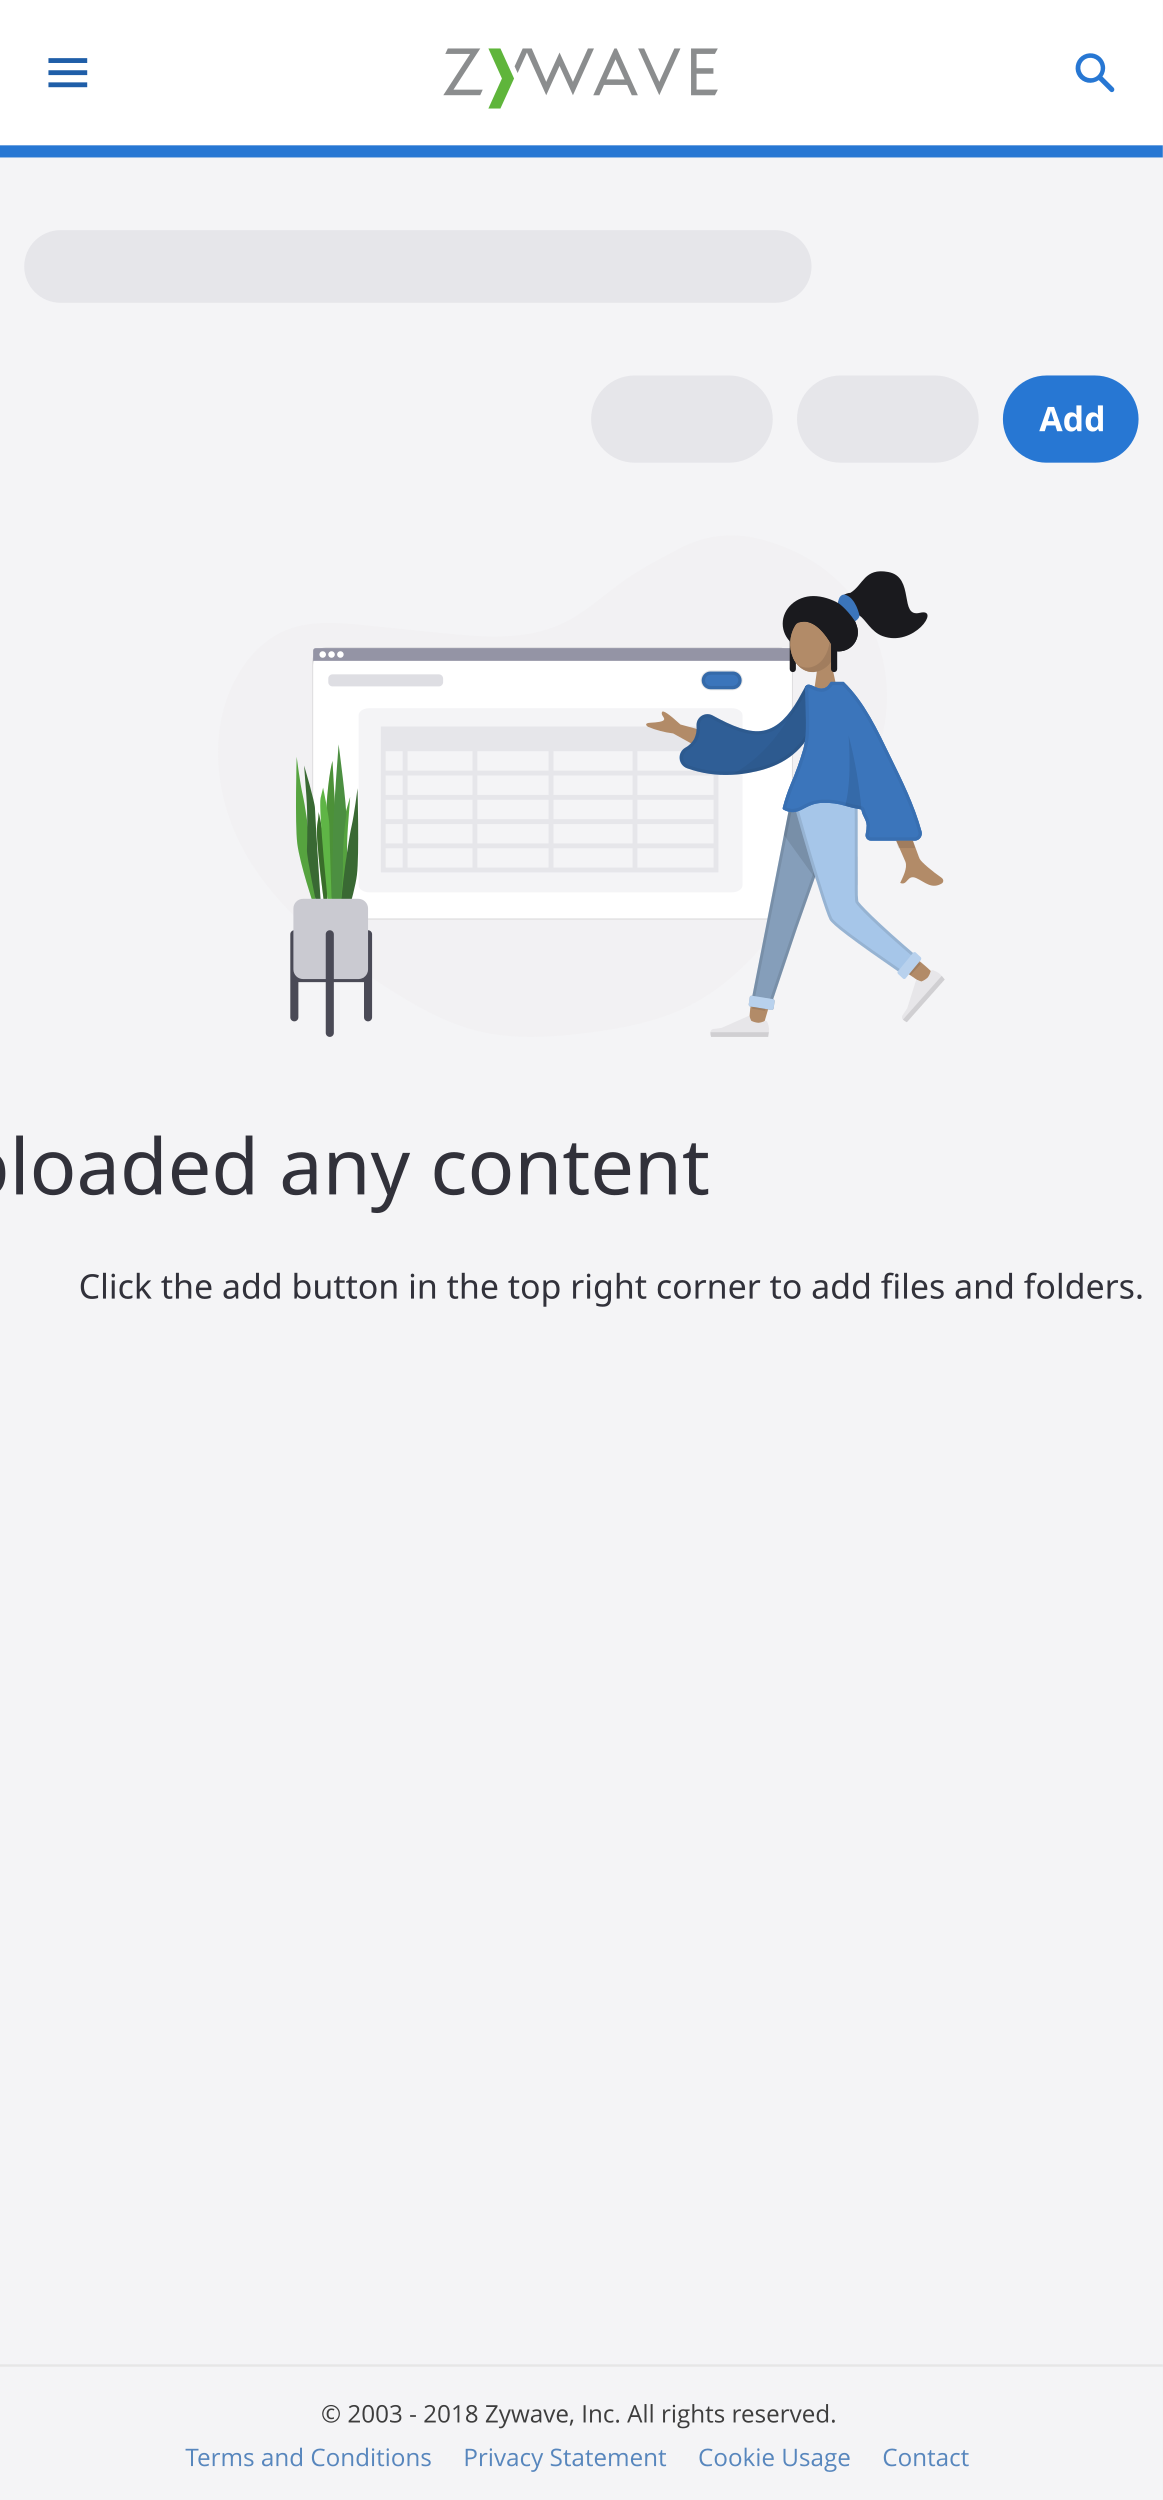
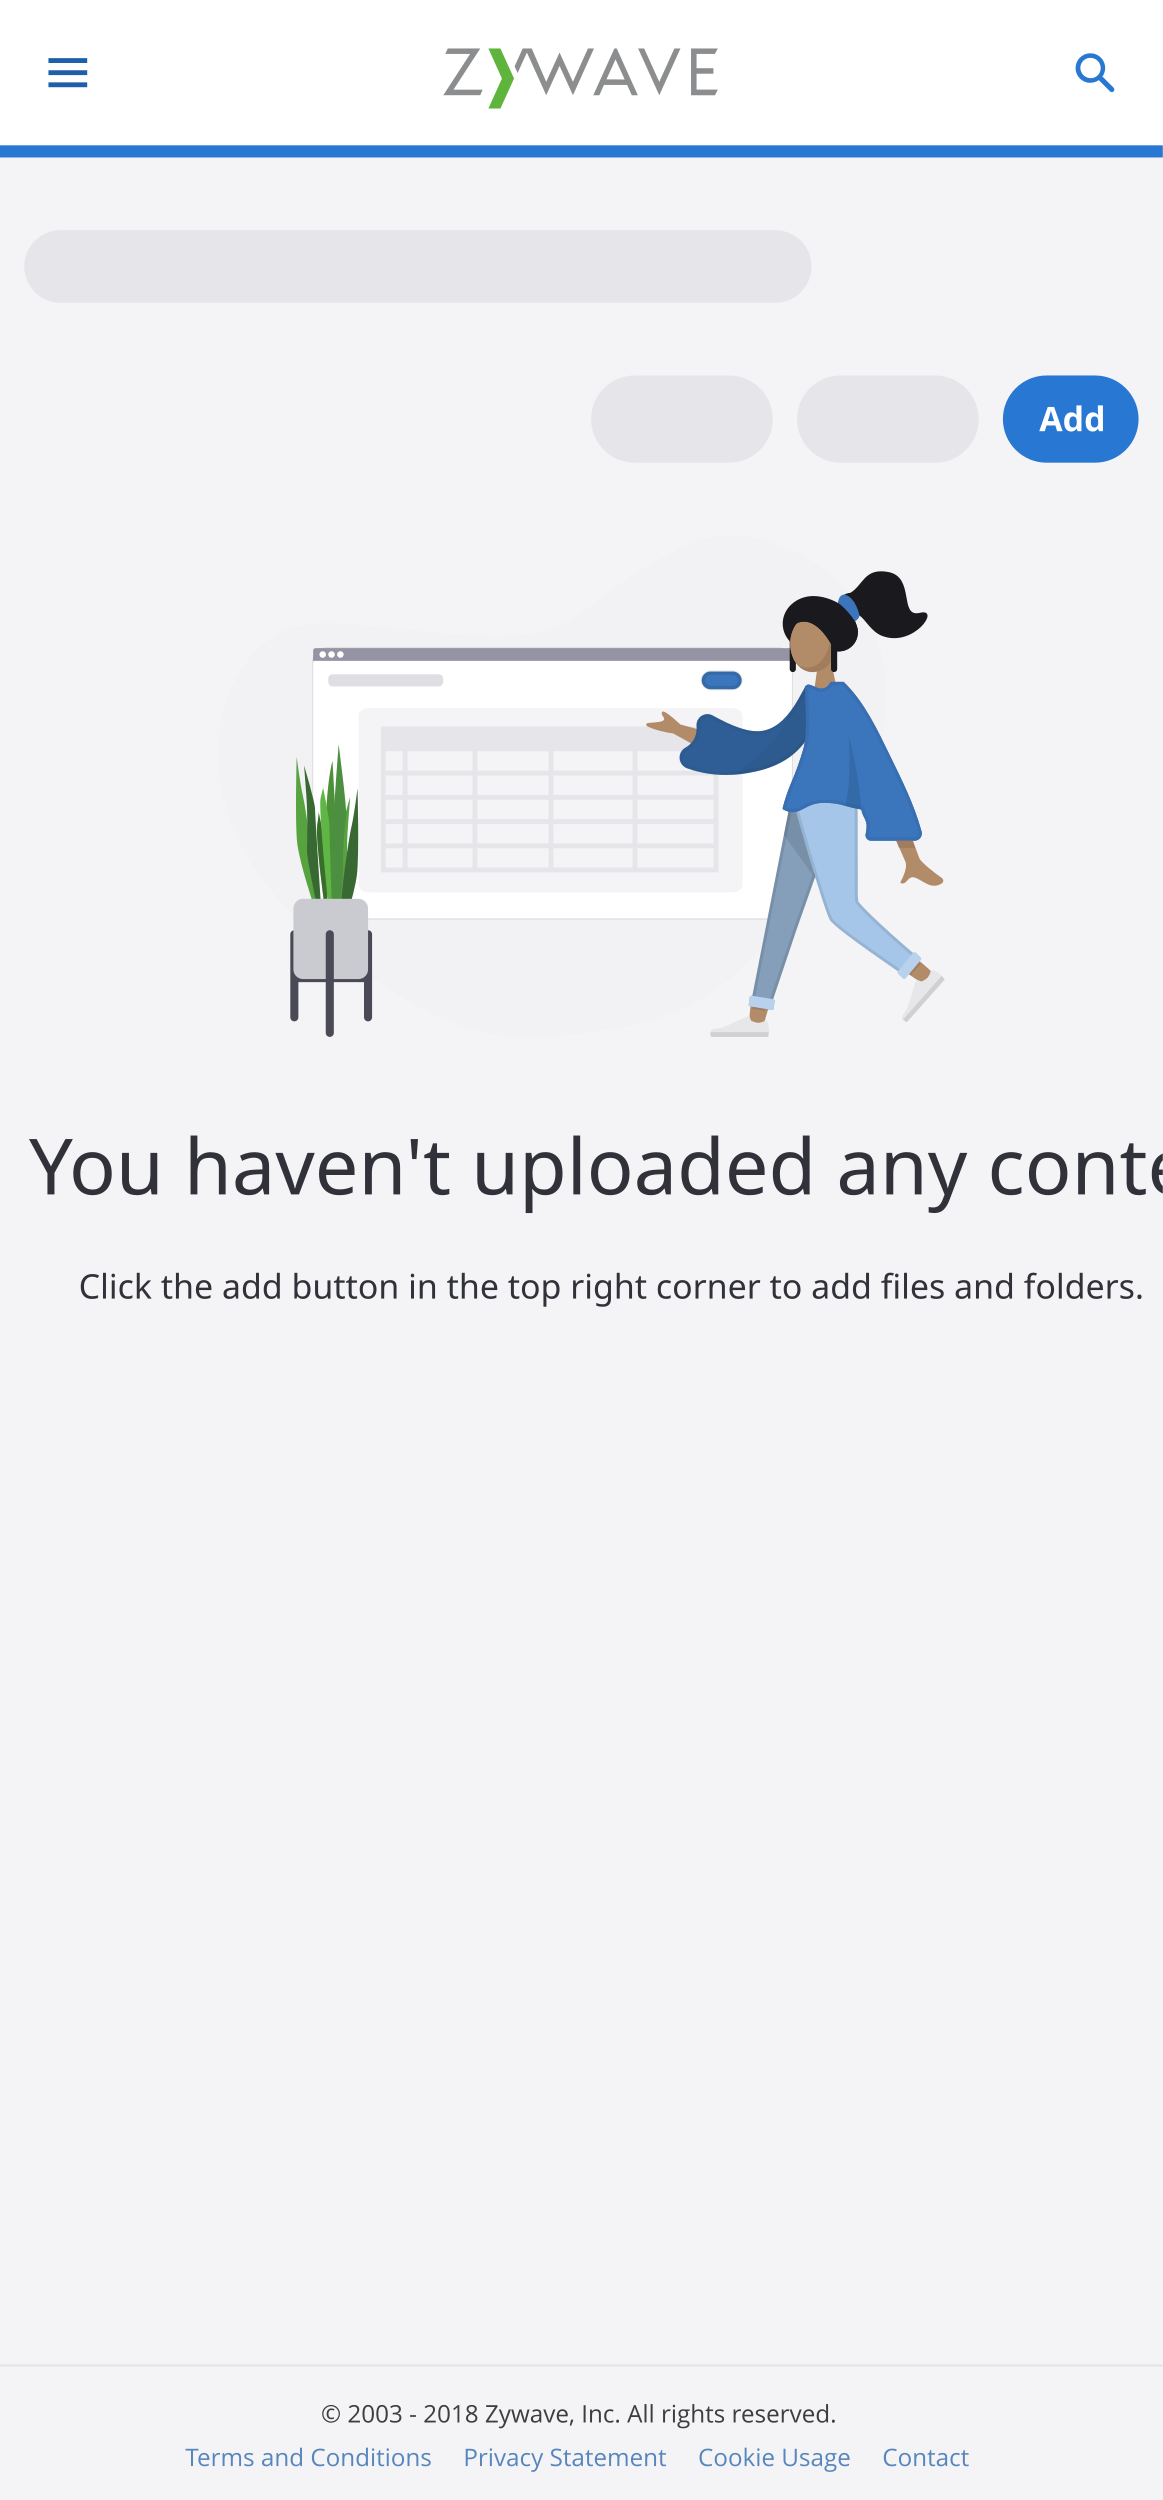
<svg xmlns="http://www.w3.org/2000/svg" width="480" height="1032" viewBox="0 0 480 1032">
  <defs>
    <linearGradient id="linear-gradient" x1="0.5" y1="1.709" x2="0.5" y2="2.709" gradientUnits="objectBoundingBox">
      <stop offset="0" stop-color="#818181" stop-opacity="0.251" />
      <stop offset="0.54" stop-color="#818181" stop-opacity="0.122" />
      <stop offset="1" stop-color="#818181" stop-opacity="0.102" />
    </linearGradient>
    <clipPath id="clip-firstuse_mobile">
      <rect width="480" height="1032" />
    </clipPath>
  </defs>
  <g id="firstuse_mobile" clip-path="url(#clip-firstuse_mobile)">
    <rect width="480" height="1032" fill="#f4f4f6" />
    <g id="Component_1" data-name="Component 1">
      <rect id="Rectangle_1" data-name="Rectangle 1" width="480" height="60" fill="#fff" />
      <g id="Group_72" data-name="Group 72" transform="translate(183 20)">
        <g id="Group_6" data-name="Group 6">
          <path id="Path_467" data-name="Path 467" d="M440.678,0l-6.233,13.788L428.193,0H425.7l8.745,19.322L443.19,0Z" transform="translate(-345.294)" fill="#8b8d8e" />
          <path id="Path_468" data-name="Path 468" d="M343.6,19.322h2.512L337.39,0h-.963L327.7,19.322h2.512l1.908-4.269H341.7ZM333.14,12.787,336.9,4.5l3.759,8.292Z" transform="translate(-265.804)" fill="#8b8d8e" />
          <path id="Path_469" data-name="Path 469" d="M543.685,10.426h6.951V8.16h-6.951V2.267h7.555L552.45,0H541.4V19.322h9.859L552.468,17h-8.783Z" transform="translate(-439.14)" fill="#8b8d8e" />
          <path id="Path_470" data-name="Path 470" d="M186.078,0l-6.2,13.788L174.348,1.681l-5.5,12.107L162.864,0h-3.721L155.8,7.385l1.247,2.758,3.834-8.462,7.971,17.641,5.5-12.126,5.534,12.126L188.571,0Z" transform="translate(-126.372)" fill="#8b8d8e" />
          <path id="Path_471" data-name="Path 471" d="M4.193,17.018,15.262,0H1.851L.812,2.267H11.068L0,19.285H15.243l1.02-2.267Z" fill="#8b8d8e" />
        </g>
        <path id="Path_472" data-name="Path 472" d="M103.468,0H98.5l5.591,12.409L98.5,24.8h4.968L109.1,12.409Z" transform="translate(-79.895)" fill="#5fb53b" />
      </g>
      <g id="Group_8092" data-name="Group 8092">
        <ellipse id="Ellipse_1" data-name="Ellipse 1" cx="18" cy="17.5" rx="18" ry="17.5" transform="translate(434 13)" fill="none" />
        <path id="Path_5694" data-name="Path 5694" d="M302.715,257.318l-4.678-4.678a5.945,5.945,0,0,0,1.029-4.584,6.054,6.054,0,0,0-5.239-4.959,6.109,6.109,0,0,0-1.871,12.069,6.469,6.469,0,0,0,4.585-1.029l4.678,4.678a1.018,1.018,0,0,0,1.4,0A1.143,1.143,0,0,0,302.715,257.318Zm-13.753-8.888a4.171,4.171,0,0,1,3.462-3.462,4.275,4.275,0,0,1,4.865,4.865,4.171,4.171,0,0,1-3.462,3.462A4.313,4.313,0,0,1,288.962,248.43Z" transform="translate(157.046 -221.052)" fill="#2777d3" />
      </g>
      <g id="Group_8091" data-name="Group 8091" transform="translate(-12)">
        <ellipse id="Ellipse_2" data-name="Ellipse 2" cx="18" cy="17.5" rx="18" ry="17.5" transform="translate(22 12)" fill="none" />
        <g id="Group_7747" data-name="Group 7747" transform="translate(16 6)">
          <rect id="Rectangle_4038" data-name="Rectangle 4038" width="16" height="2" transform="translate(16 18)" fill="#1f5ea8" />
          <rect id="Rectangle_4039" data-name="Rectangle 4039" width="16" height="2" transform="translate(16 23)" fill="#1f5ea8" />
          <rect id="Rectangle_4040" data-name="Rectangle 4040" width="16" height="2" transform="translate(16 28)" fill="#1f5ea8" />
        </g>
      </g>
      <path id="Path_5695" data-name="Path 5695" d="M0,0H480V5H0Z" transform="translate(0 60)" fill="#2777d3" />
    </g>
    <g id="Group_8094" data-name="Group 8094" transform="translate(-0.5)">
      <text id="_2003_-_2018_Zywave_Inc._All_rights_reserved." data-name="© 2003 - 2018 Zywave, Inc. All rights reserved." transform="translate(133 989)" fill="#3d3d3d" font-size="10" font-family="OpenSans-Regular, Open Sans">
        <tspan x="0" y="11">© 2003 - 2018 Zywave, Inc. All rights reserved.</tspan>
      </text>
      <text id="Terms_and_Conditions_Privacy_Statement_Cookie_Usage_Contact" data-name="Terms and Conditions     Privacy Statement     Cookie Usage     Contact" transform="translate(77 1007)" fill="#5786bd" font-size="10" font-family="OpenSans-Regular, Open Sans">
        <tspan x="0" y="11" xml:space="preserve">Terms and Conditions     Privacy Statement     Cookie Usage     Contact</tspan>
      </text>
      <path id="Line_19" data-name="Line 19" d="M480,.5H0v-1H480Z" transform="translate(0.5 976.5)" fill="#e6e6e6" />
    </g>
    <rect id="Rectangle_10115" data-name="Rectangle 10115" width="325" height="30" rx="15" transform="translate(10 95)" fill="#e6e6ea" />
    <g id="Primary_Button" data-name="Primary Button" transform="translate(414 155)">
      <rect id="Rectangle_3990" data-name="Rectangle 3990" width="56" height="36" rx="18" fill="#2777d3" />
      <text id="Add" transform="translate(15 23)" fill="#fff" font-size="14" font-family="SegoeUI-Semibold, Segoe UI" font-weight="600">
        <tspan x="0" y="0">Add</tspan>
      </text>
    </g>
    <g id="Primary_Button-2" data-name="Primary Button" transform="translate(329 155)">
      <rect id="Rectangle_3990-2" data-name="Rectangle 3990" width="75" height="36" rx="18" fill="#e6e6ea" />
    </g>
    <g id="Primary_Button-3" data-name="Primary Button" transform="translate(244 155)">
      <rect id="Rectangle_3990-3" data-name="Rectangle 3990" width="75" height="36" rx="18" fill="#e6e6ea" />
    </g>
-     <text id="You_haven_t_uploaded_any_content" data-name="You haven't uploaded any content" transform="translate(10 458.059)" fill="#31313a" font-size="32" font-family="SegoeUI-Light, Segoe UI" font-weight="300">
-       <tspan x="-228.023" y="35">You haven't uploaded any content</tspan>
+     <text id="You_haven_t_uploaded_any_content" data-name="You haven't uploaded any content" transform="translate(240 493.059)" fill="#31313a" font-size="32" font-family="SegoeUI-Light, Segoe UI" font-weight="300">
+       <tspan x="-228.023" y="0">You haven't uploaded any content</tspan>
    </text>
    <text id="Click_the_add_button_in_the_top_right_corner_to_add_files_and_folders." data-name="Click the add button in the top right corner to add files and folders." transform="translate(240 536.059)" fill="#31313a" font-size="14" font-family="SegoeUI, Segoe UI">
      <tspan x="-207.525" y="0">Click the add button in the top right corner to add files and folders.</tspan>
    </text>
    <g id="Layer_2" data-name="Layer 2" transform="translate(90 221.002)">
      <g id="Layer_1" data-name="Layer 1" transform="translate(0 -0.002)">
        <path id="Path_8946" data-name="Path 8946" d="M222.435,1.222a45.17,45.17,0,0,0-31.3,3.881l-.142.073c-7.954,4.124-15.936,8.248-23.263,13.4-8.582,6.03-16.294,13.494-25.8,17.9-15.222,7.079-32.872,5.531-49.578,3.844L61.239,37.159c-12.046-1.242-24.848-2.337-35.68,3.084A41.143,41.143,0,0,0,10.63,53.756C-4.9,75.992-2.245,107.265,11.061,130.9s35.488,40.922,58.316,55.585c11.813,7.579,24.175,14.736,37.8,18.1,14.841,3.666,30.425,2.662,45.591.724,14.062-1.8,28.239-4.445,40.954-10.713,21.045-10.378,35.873-29.412,48.922-49.257,3.849-5.851,7.863-11.593,11.936-17.288,4.7-6.571,12.591-20.037,19.015-43.012,5.553-19.863,2.062-41.33-10.255-57.885C251.829,11.679,236.035,4.489,222.435,1.222Z" transform="translate(0 0.002)" fill="#f2f1f3" />
        <rect id="Rectangle_10686" data-name="Rectangle 10686" width="198.26" height="112.31" rx="5.69" transform="translate(38.952 46.243)" fill="url(#linear-gradient)" />
        <rect id="Rectangle_10687" data-name="Rectangle 10687" width="197.656" height="110.354" rx="5.69" transform="translate(39.263 47.824)" fill="#fff" />
        <path id="Path_101815" data-name="Path 101815" d="M282.337,101.6H86.683a1,1,0,0,0-1,1v4.243H283.313v-4.234a1,1,0,0,0-.994-1.013Z" transform="translate(-46.421 -55.046)" fill="#9494a5" />
        <circle id="Ellipse_2197" data-name="Ellipse 2197" cx="1.356" cy="1.356" r="1.356" transform="translate(41.857 47.824)" fill="#fff" />
        <circle id="Ellipse_2198" data-name="Ellipse 2198" cx="1.356" cy="1.356" r="1.356" transform="translate(45.504 47.824)" fill="#fff" />
        <circle id="Ellipse_2199" data-name="Ellipse 2199" cx="1.356" cy="1.356" r="1.356" transform="translate(49.156 47.824)" fill="#fff" />
        <rect id="Rectangle_10688" data-name="Rectangle 10688" width="47.406" height="4.976" rx="1.76" transform="translate(45.509 57.373)" fill="#5b5874" opacity="0.2" />
        <path id="Path_101816" data-name="Path 101816" d="M131.143,155.7h149.54c2.465,0,4.463,1.306,4.463,2.919v70.188c0,1.613-2,2.919-4.463,2.919H131.143c-2.465,0-4.463-1.306-4.463-2.919V158.619C126.68,157.006,128.659,155.7,131.143,155.7Z" transform="translate(-68.635 -84.357)" fill="#f4f4f6" />
        <path id="Rectangle_10689" data-name="Rectangle 10689" d="M-1-1H138.351V59.224H-1ZM136.351,1H1V57.224H136.351Z" transform="translate(68.213 79.902)" fill="#e6e6ea" />
        <rect id="Rectangle_10690" data-name="Rectangle 10690" width="137.351" height="8.06" transform="translate(68.213 79.902)" fill="#e6e6ea" />
        <path id="Line_131" data-name="Line 131" d="M136.6,1H0V-1H136.6Z" transform="translate(68.511 88.1)" fill="#e6e6ea" />
        <path id="Line_132" data-name="Line 132" d="M136.6,1H0V-1H136.6Z" transform="translate(68.511 98.116)" fill="#e6e6ea" />
        <path id="Line_133" data-name="Line 133" d="M136.6,1H0V-1H136.6Z" transform="translate(68.511 108.137)" fill="#e6e6ea" />
        <path id="Line_134" data-name="Line 134" d="M136.6,1H0V-1H136.6Z" transform="translate(68.511 118.158)" fill="#e6e6ea" />
        <path id="Line_135" data-name="Line 135" d="M136.6,1H0V-1H136.6Z" transform="translate(68.511 128.174)" fill="#e6e6ea" />
        <path id="Line_136" data-name="Line 136" d="M1,49.3H-1V0H1Z" transform="translate(77.235 88.329)" fill="#e6e6ea" />
        <path id="Line_137" data-name="Line 137" d="M1,49.3H-1V0H1Z" transform="translate(106.033 88.329)" fill="#e6e6ea" />
        <path id="Line_138" data-name="Line 138" d="M1,49.3H-1V0H1Z" transform="translate(137.47 88.329)" fill="#e6e6ea" />
        <path id="Line_139" data-name="Line 139" d="M1,49.3H-1V0H1Z" transform="translate(172.12 88.329)" fill="#e6e6ea" />
        <rect id="Rectangle_10691" data-name="Rectangle 10691" width="16.495" height="7.331" rx="3.666" transform="translate(199.658 56.195)" fill="#3b75bb" />
        <path id="Path_101817" data-name="Path 101817" d="M448.983,122.686a4.25,4.25,0,0,1,4.245,4.084q0,.035,0,.07a4.246,4.246,0,0,1-4.241,4.085l-.123,0h-8.649l-.14,0a4.25,4.25,0,0,1-4.245-4.084q0-.036,0-.073a4.243,4.243,0,0,1,4.249-4.082l.124,0h8.65Zm2.425,4.12a2.423,2.423,0,0,0-2.509-2.3H440.19l-.11,0a2.305,2.305,0,1,0,.086,4.6h8.712l.11,0A2.417,2.417,0,0,0,451.408,126.806Z" transform="translate(-236.624 -66.963)" opacity="0.1" />
        <path id="Path_101818" data-name="Path 101818" d="M77.712,261.271s-5.906-17.59-6.933-25.939-.257-35.822-.257-35.822,1.416,11.171,2.442,15.538,2.566,15.281,3.464,22.727S78.743,263.2,78.743,263.2Z" transform="translate(-38.059 -108.093)" fill="#5fb546" />
        <path id="Path_101819" data-name="Path 101819" d="M105.535,293.055s4.124-19.643,3.977-22.6-.385-14.122.257-22.6.916-12.2.916-12.2-4.495,15.025-4.495,17.719-2.571,41.857-2.571,41.857Z" transform="translate(-56.141 -127.679)" fill="#5fb546" />
        <path id="Path_101820" data-name="Path 101820" d="M77.712,261.271s-5.906-17.59-6.933-25.939-.257-35.822-.257-35.822,1.416,11.171,2.442,15.538,2.566,15.281,3.464,22.727S78.743,263.2,78.743,263.2Z" transform="translate(-38.059 -108.093)" fill="#010101" opacity="0.1" />
        <path id="Path_101821" data-name="Path 101821" d="M92.538,290.279S88.3,259.721,89.2,254.328s.513-5.778.513-5.778,4.752,20.033,3.977,32.1-1.411,13.467-1.411,13.467Z" transform="translate(-48.262 -134.663)" fill="#5fb546" />
        <path id="Path_101822" data-name="Path 101822" d="M99.616,262.223S96.409,237.7,97.325,223.06s2.571-19.9,2.571-19.9.916,17.206,1.283,22.6-.793,41.477-.793,41.477Z" transform="translate(-52.641 -110.07)" fill="#5fb546" />
        <path id="Path_101823" data-name="Path 101823" d="M82.695,264.755s-4.124-19.648-3.982-22.6.385-14.122-.257-22.6-.916-12.2-.916-12.2,4.495,15.025,4.495,17.719,2.589,41.857,2.589,41.857Z" transform="translate(-42.011 -112.346)" fill="#396933" />
        <path id="Path_101824" data-name="Path 101824" d="M105.535,293.055s4.124-19.643,3.977-22.6-.385-14.122.257-22.6.916-12.2.916-12.2-4.495,15.025-4.495,17.719-2.571,41.857-2.571,41.857Z" transform="translate(-56.141 -127.679)" fill="#010101" opacity="0.1" />
        <path id="Path_101825" data-name="Path 101825" d="M108.808,289.577s5.906-17.59,6.933-25.934S116,227.82,116,227.82s-1.411,11.171-2.438,15.533-2.571,15.281-3.469,22.727S107.8,291.5,107.8,291.5Z" transform="translate(-58.406 -123.431)" fill="#396933" />
        <path id="Path_101826" data-name="Path 101826" d="M99.616,262.223S96.409,237.7,97.325,223.06s2.571-19.9,2.571-19.9.916,17.206,1.283,22.6-.793,41.477-.793,41.477Z" transform="translate(-52.641 -110.07)" fill="#010101" opacity="0.2" />
        <path id="Path_101827" data-name="Path 101827" d="M102.24,253.279s.641-22.855.641-29.146,2.291-35.822,2.291-35.822,3.6,26.961,3.084,29.916a130.812,130.812,0,0,0-1.283,17.87c.133,5.288-.518,17.975-1.929,20.413l-1.411,2.442Z" transform="translate(-55.393 -102.025)" fill="#4c8f41" />
        <path id="Path_101828" data-name="Path 101828" d="M92.538,290.279S88.3,259.721,89.2,254.328s.513-5.778.513-5.778,4.752,20.033,3.977,32.1-1.411,13.467-1.411,13.467Z" transform="translate(-48.262 -134.663)" fill="#010101" opacity="0.4" />
        <path id="Path_101829" data-name="Path 101829" d="M95.448,276.563s-4.234-40.831-3.207-45.069l1.026-4.234s2.571,12.326,2.571,15.4,1.155,37.88,1.155,37.88Z" transform="translate(-49.889 -123.128)" fill="#5fb546" />
        <path id="Path_101830" data-name="Path 101830" d="M98.875,357.408v34.283a1.668,1.668,0,1,1-3.336,0V377.17H68.446v14.52a1.668,1.668,0,1,1-3.336,0V357.408a1.668,1.668,0,0,1,3.336,0v17.7H95.539v-17.7a1.668,1.668,0,0,1,3.336,0Z" transform="translate(-35.276 -192.738)" fill="#4a4a56" />
        <rect id="Rectangle_10692" data-name="Rectangle 10692" width="30.814" height="33.128" rx="4" transform="translate(31.117 150.031)" fill="#cacad1" />
        <rect id="Rectangle_10693" data-name="Rectangle 10693" width="3.34" height="44.038" rx="1.67" transform="translate(44.469 163.002)" fill="#4a4a56" />
        <path id="Path_101831" data-name="Path 101831" d="M478.21,330.271l6.282-.353,1.6-5.471,1.3-8.161,8.77-29.912,9.764-26.429,8.385-22.686h-17l-16.019,78.028-2.493,8.426Z" transform="translate(-259.092 -128.546)" fill="#b28b68" fill-rule="evenodd" />
        <path id="Path_101832" data-name="Path 101832" d="M481.06,416.187l5.379.875,2.5-8.513-6.1-1Z" transform="translate(-260.636 -220.808)" fill="#010101" fill-rule="evenodd" opacity="0.1" />
        <path id="Leg" d="M517.663,237.26l-18.791,53.175-11.185,33.279-8.2-.742,16.8-85.712Z" transform="translate(-259.786 -128.546)" fill="#a6c6e9" fill-rule="evenodd" />
        <path id="Path_101833" data-name="Path 101833" d="M478.136,322.1l.408-2.85a.756.756,0,0,1,.852-.674l.211.037,7.625-38.773,8.348-42.581H516.95l-3.927,11.1-7.478,21.16-7.391,20.917-.843,2.483L488.2,320.012a.788.788,0,0,1,.614.916l-.4,2.85a.761.761,0,0,1-.852.669l-8.784-1.43a.793.793,0,0,1-.641-.916Z" transform="translate(-259.046 -128.546)" fill="#010101" fill-rule="evenodd" opacity="0.2" />
        <path id="Path_101834" data-name="Path 101834" d="M509.77,252.2l12.761,17.705.458.632,7.423,10.3,9.838-8.1V261.43l-10.08-13.073-8.568-11.1h-8.9Z" transform="translate(-276.191 -128.546)" fill="#010101" fill-rule="evenodd" opacity="0.1" />
        <g id="Group_269938" data-name="Group 269938" transform="translate(219.06 108.714)" opacity="0.1">
          <path id="Path_101835" data-name="Path 101835" d="M515.187,238.47l-3.35,9.485-7.478,21.16-7.4,20.935-.834,2.479-9.109,27.089-.458,1.333.958.17-.293,2.039-7.854-1.251.289-2.03.889.142.229-1.15,7.6-38.773,8.161-41.6h18.654m1.718-1.21H495.535l-8.326,42.558-7.6,38.773-.211-.037h-.115a.765.765,0,0,0-.779.674l-.408,2.85a.793.793,0,0,0,.628.916l8.784,1.43h.115a.765.765,0,0,0,.738-.678l.4-2.85a.788.788,0,0,0-.614-.916l9.141-27.084.834-2.483,7.391-20.917,7.478-21.16,3.927-11.1Z" transform="translate(-478.083 -237.26)" fill="#010101" />
        </g>
        <path id="Path_101836" data-name="Path 101836" d="M528.92,237.26c1.48,6.823,3.038,15.011,4.481,22.686,2.319,12.317,4.348,23.313,5.324,25.224q1.32,2.589,25.462,19.355,4.522,3.134,9.847,6.772l3.666,2.5,4.866-3.8c-1.1-1.026-2.186-2.03-3.235-3-3.143-2.923-7.249-5.659-9.87-8.11q-19.574-18.282-19.918-19.194c-.422-1.127-2.406-24.381-2.1-42.425Z" transform="translate(-286.567 -128.546)" fill="#b28b68" fill-rule="evenodd" />
        <path id="Path_101837" data-name="Path 101837" d="M602.24,374.545c3.01,2.089,6.277,4.495,9.828,6.919l4.266-4.614c-3.143-2.923-6.181-5.5-8.807-7.95Z" transform="translate(-326.291 -199.868)" fill="#010101" fill-rule="evenodd" opacity="0.1" />
        <path id="Path_101838" data-name="Path 101838" d="M544.428,237.255c.032,3.157.05,6.456.06,9.76v14.411c0,5.288,0,9.957.023,13.238a33.83,33.83,0,0,0,.22,4.921c.316.756,6.332,7.524,25.756,24.037l-6.213,7.1c-23.061-15.9-30.214-21.476-31.4-23.6a13.207,13.207,0,0,1-.687-1.581c-1.123-2.9-3.075-8.885-5.274-16.037-3.166-10.273-6.846-22.947-9.315-32.258Z" transform="translate(-280.434 -128.54)" fill="#a6c6e9" fill-rule="evenodd" />
        <g id="Group_269939" data-name="Group 269939" transform="translate(237.162 108.71)" opacity="0.1">
          <path id="Path_101839" data-name="Path 101839" d="M543.222,238.464c.023,2.461.037,5.219.046,8.555v27.657c.055,4.738.188,5.072.316,5.379.577,1.375,7.927,9,25.151,23.694l-4.678,5.366c-20.248-13.975-29-20.532-30.136-22.58a12.321,12.321,0,0,1-.614-1.43c-1.054-2.708-2.965-8.523-5.247-15.945-3.143-10.2-6.571-22.03-8.894-30.7h24.051m1.2-1.21H517.59c2.47,9.311,6.149,21.994,9.315,32.258,2.2,7.148,4.151,13.137,5.274,16.037a13.208,13.208,0,0,0,.687,1.581c1.182,2.121,8.335,7.7,31.4,23.6l6.209-7.1c-19.423-16.5-25.44-23.281-25.756-24.037a33.825,33.825,0,0,1-.22-4.921c-.046-3.281-.037-7.95-.023-13.238V247.014c0-3.3-.027-6.6-.06-9.76Z" transform="translate(-517.59 -237.25)" />
        </g>
        <path id="Path_101840" data-name="Path 101840" d="M478.744,419.145l8.784,1.43a.761.761,0,0,0,.852-.669l.4-2.85a.788.788,0,0,0-.623-.916l-8.784-1.43a.756.756,0,0,0-.871.678l-.408,2.85A.793.793,0,0,0,478.744,419.145Z" transform="translate(-259.026 -224.682)" fill="#a6c6e9" fill-rule="evenodd" />
        <path id="Path_101841" data-name="Path 101841" d="M478.622,419.122l8.784,1.43a.761.761,0,0,0,.852-.674l.4-2.85a.788.788,0,0,0-.623-.916l-8.784-1.43a.756.756,0,0,0-.852.669l-.408,2.85A.793.793,0,0,0,478.622,419.122Z" transform="translate(-258.968 -224.669)" fill="#fff" fill-rule="evenodd" opacity="0.2" />
        <path id="Path_101842" data-name="Path 101842" d="M615.475,386.263l6.287-7.629a.843.843,0,0,0-.055-1.118l-2.025-1.9a.715.715,0,0,0-1.054.069l-6.286,7.634a.838.838,0,0,0,.069,1.127l2.025,1.906a.715.715,0,0,0,1.04-.087Z" transform="translate(-331.663 -203.397)" fill="#a6c6e9" fill-rule="evenodd" />
        <path id="Path_101843" data-name="Path 101843" d="M615.475,386.263l6.287-7.629a.843.843,0,0,0-.055-1.118l-2.025-1.9a.715.715,0,0,0-1.054.069l-6.286,7.634a.838.838,0,0,0,.069,1.127l2.025,1.906a.715.715,0,0,0,1.04-.087Z" transform="translate(-331.663 -203.397)" fill="#fff" fill-rule="evenodd" opacity="0.2" />
        <rect id="Rectangle_10694" data-name="Rectangle 10694" width="2.543" height="14.8" rx="1.272" transform="translate(238.541 56.447) rotate(180)" fill="#1a1a1e" />
        <path id="Path_101844" data-name="Path 101844" d="M443.851,441.631h23.575c.128-.738.22-1.375.289-1.938a12.573,12.573,0,0,0,.087-1.375,8.987,8.987,0,0,0-.7-2.8l-.023-.055a.834.834,0,0,0-.761-.481.866.866,0,0,0-.348.073,6.745,6.745,0,0,1-2.571.747,7.555,7.555,0,0,1-2.978-.852l-.706-1.709h0a.412.412,0,0,0-.55-.211L448.2,437.91c-.871.128-1.97.275-3.285.435a1.375,1.375,0,0,0-1.338,1.343,5.073,5.073,0,0,0,.27,1.943Z" transform="translate(-240.326 -234.59)" fill="#e7e6e9" fill-rule="evenodd" />
        <path id="Path_101845" data-name="Path 101845" d="M443.846,449.558h23.575c.128-.738.22-1.375.289-1.938H443.571A5.072,5.072,0,0,0,443.846,449.558Z" transform="translate(-240.321 -242.518)" fill="#010101" fill-rule="evenodd" opacity="0.1" />
        <path id="Path_101846" data-name="Path 101846" d="M618.161,413.186,633.8,395.545c-.458-.587-.889-1.081-1.26-1.5a12.813,12.813,0,0,0-.958-.967,8.96,8.96,0,0,0-2.566-1.333l-.05-.023a.848.848,0,0,0-.871.247.87.87,0,0,0-.174.312,6.813,6.813,0,0,1-1.146,2.424,7.559,7.559,0,0,1-2.612,1.659l-1.75-.6h0a.408.408,0,0,0-.522.27l-3.615,11.455q-.724,1.109-1.856,2.749a1.375,1.375,0,0,0,.119,1.892A5.142,5.142,0,0,0,618.161,413.186Z" transform="translate(-333.799 -212.212)" fill="#e7e6e9" fill-rule="evenodd" />
        <path id="Path_101847" data-name="Path 101847" d="M618.65,415.974l15.638-17.641c-.458-.587-.889-1.081-1.26-1.5L617,414.892A5.14,5.14,0,0,0,618.65,415.974Z" transform="translate(-334.288 -215)" fill="#010101" fill-rule="evenodd" opacity="0.1" />
        <g id="Head" transform="translate(237.267 34.744)">
          <path id="Path_101848" data-name="Path 101848" d="M517.9,91.544c1.439,3.262,4.124,5.576,7.331,5.929a21.5,21.5,0,0,0,2.69-1.375l-.179,1.26-1.682,11.913h11l-3.432-16.01-.353-1.636a14.425,14.425,0,0,0,2.749-4.706q.041-.316.069-.646a13.508,13.508,0,0,0-2.374-9.027c-4.325-3-12.188-.866-14.136,2.749C518.164,82.655,517.591,87.493,517.9,91.544Z" transform="translate(-517.82 -75.825)" fill="#b28b68" fill-rule="evenodd" />
        </g>
        <path id="Path_101849" data-name="Path 101849" d="M538.054,66.074c0-6.3-9.622-11.414-16.651-11.414S508.72,59.769,508.72,66.074,514.4,77.492,521.4,77.492,538.054,72.379,538.054,66.074Z" transform="translate(-275.622 -29.614)" fill="#1a1a1e" fill-rule="evenodd" />
        <path id="Path_101850" data-name="Path 101850" d="M516.63,88.732a11.786,11.786,0,0,0,1.7,2.749,8.6,8.6,0,0,0,5.636,3.18,2.356,2.356,0,0,0,.252.027,7.753,7.753,0,0,0,2.259-.151,9.774,9.774,0,0,0,5.883-4.1,13.806,13.806,0,0,0,2.4-6.351q.041-.316.069-.646a13.508,13.508,0,0,0-2.373-9.027,9.284,9.284,0,0,0-3.986-3.207,7.849,7.849,0,0,0-2.332-.55c-5.329-.426-10.081,4.582-10.6,11.235a14.1,14.1,0,0,0,1.1,6.836Z" transform="translate(-279.28 -38.269)" fill="#b28b68" fill-rule="evenodd" />
        <path id="Path_101851" data-name="Path 101851" d="M516.63,88.732a11.786,11.786,0,0,0,1.7,2.749,8.6,8.6,0,0,0,5.636,3.18,2.356,2.356,0,0,0,.252.027,7.753,7.753,0,0,0,2.259-.151,9.774,9.774,0,0,0,5.883-4.1,13.806,13.806,0,0,0,2.4-6.351q.041-.316.069-.646a13.508,13.508,0,0,0-2.373-9.027,9.284,9.284,0,0,0-3.986-3.207,7.849,7.849,0,0,0-2.332-.55c-5.329-.426-10.081,4.582-10.6,11.235a14.1,14.1,0,0,0,1.1,6.836Z" transform="translate(-279.28 -38.269)" fill="#010101" fill-rule="evenodd" opacity="0.1" />
        <path id="Path_101852" data-name="Path 101852" d="M516.63,88.742a11.791,11.791,0,0,0,1.7,2.749,7.153,7.153,0,0,0,3.377,1.347,2.155,2.155,0,0,0,.234.027,6.7,6.7,0,0,0,2.1-.151,9.022,9.022,0,0,0,5.466-4.1,14.416,14.416,0,0,0,2.222-6.342c.027-.211.05-.426.064-.646a14.291,14.291,0,0,0-2.2-9.027,9.82,9.82,0,0,0-1.123-1.375,7.849,7.849,0,0,0-2.332-.55c-5.329-.426-10.081,4.582-10.6,11.235a14.1,14.1,0,0,0,1.1,6.827Z" transform="translate(-279.281 -38.28)" fill="#b28b68" fill-rule="evenodd" />
        <path id="Path_101853" data-name="Path 101853" d="M561.595,52.075a5.585,5.585,0,0,1-2.291-1.833,5.645,5.645,0,0,1,4.17-9C568.834,38,569.2,30.819,579.1,32.651c11.226,2.08,4.225,19.006,13.073,16.848s-2.538,14.424-15.51,9.576c-4.669-1.746-6.983-6.873-9.448-8.445-1.512.751-4.124,2.094-5.6,1.448v.087A.625.625,0,0,0,561.595,52.075Z" transform="translate(-302.425 -17.53)" fill="#1a1a1e" />
        <path id="Path_101854" data-name="Path 101854" d="M516.26,72.067a7.716,7.716,0,0,1,4.087-2.4c3.015-.623,7.455.646,12.509,9.164a4.362,4.362,0,0,1,.577,2.79,16.224,16.224,0,0,0,2.557.2h.1a7.879,7.879,0,0,0,7.437-10.08c-1.132-3.954-3.281-7.075-6.832-8.028-7.331-1.97-13.288-1.173-16.834,1.5A8.811,8.811,0,0,0,516.26,72.067Z" transform="translate(-279.708 -33.925)" fill="#1a1a1e" />
        <path id="Path_101855" data-name="Path 101855" d="M524.1,65.162a16.246,16.246,0,0,0,.49,4.5c3.015-.623,7.455.646,12.509,9.164a4.362,4.362,0,0,1,.577,2.79,16.225,16.225,0,0,0,2.557.2h.1a7.879,7.879,0,0,0,7.437-10.08c-1.132-3.954-3.281-7.075-6.832-8.028-7.331-1.97-13.288-1.173-16.834,1.5Z" transform="translate(-283.951 -33.925)" fill="#1a1a1e" />
        <path id="Path_101856" data-name="Path 101856" d="M509.03,184.748c6.644,3.469,8.454-2.8,16.33-2.8a27.7,27.7,0,0,1,9.141,1.21,51.465,51.465,0,0,0,6.25,1.448.614.614,0,0,1,.513.5.936.936,0,0,0,.037.2c.422,2.222,1.929,3.469,2.062,5.957a15.079,15.079,0,0,1-.422,3.606,2.236,2.236,0,0,0,2.19,2.671h18.305a3,3,0,0,0,2.589-3.776c-3.047-11.139-8.188-21.339-12.6-30.379-5.65-11.625-10.933-23.048-19.575-31.387h-5.26c-.843,1.026-1.278,2.291-3.18,2.7-2.914.674-5.874-3.148-7.372-.784a.623.623,0,0,0-.092.325v1.168h0c.092,8.972,1.045,17.361-.7,24.248a120.014,120.014,0,0,1-5.182,14.365h0a72.908,72.908,0,0,0-3.359,10,.623.623,0,0,0,.325.719Z" transform="translate(-275.603 -71.516)" fill="#3b75bb" fill-rule="evenodd" />
        <path id="Path_101857" data-name="Path 101857" d="M581.68,209.017q7.959,17.9,12.239,27.579c.069.151.133.3.2.458q2.749,6.186,3.909,8.871.719,1.65.857,1.989c1.063,2.63-1.182,6.63-2.14,8.779,3.125,1.4,2.79-3.78,6.731-1.943,3.6,1.672,6.337,4.706,10.493,2.14.513-.316,1.072-1.5-.279-2.428-3.372-2.291-8.248-6.36-8.889-7.689-.087-.179-.206-.458-.362-.848q-.642-1.6-2.053-5.6c-.389-1.1-.825-2.341-1.3-3.716q-3.3-9.48-9.375-27.616Z" transform="translate(-315.152 -113.229)" fill="#b28b68" fill-rule="evenodd" />
        <path id="Path_101858" data-name="Path 101858" d="M386.405,164.974a39.512,39.512,0,0,0,10.442,2.749l1.26.7,2.841,1.581,11.845,6.607,2.291-8.426-8.99-2.456-3.391-.916h0l-2.855-.784q-7.024-6.456-7.606-5.15c-.582,1.292,1.127,2.158.871,3.093s-3.02,1.2-5.654,1.333S385.709,164.479,386.405,164.974Z" transform="translate(-208.961 -85.961)" fill="#b28b68" fill-rule="evenodd" />
        <path id="Path_101859" data-name="Path 101859" d="M418.042,161.087a4.678,4.678,0,0,0,.77,8.413,47.346,47.346,0,0,0,18.36,2.722c.82-.032,1.631-.092,2.433-.16l.541-.05.6-.064q.412-.041.825-.1c.884-.11,1.75-.243,2.6-.389,9.247-1.636,19.016-5.132,25.137-15.542,1.53-2.6.623-6.6,1.97-9.242.055-.1.11-.206.17-.3s.082-.133.124-.192v-.032l.165-.229c.064-.082.128-.16.2-.238a4.714,4.714,0,0,1,.325-.353c.055-.06.11-.11.17-.165a8.517,8.517,0,0,1,.637-.568c.082-.064.16-.133.243-.192l.357-.275.38-.275c1.746-1.251,3.666-2.355,4.234-3.936-1.182-1.581-4.422-.156-6.3-.742s-2.813-4.816-4.275-3.5c-.293.564-.587,1.132-.884,1.691-.715,1.343-1.443,2.667-2.2,3.941h0c-3.693,6.245-8.037,11.432-14.2,12.669-5.773,1.159-13.036-1.888-20.99-6.259a4.5,4.5,0,0,0-6.653,4.124,10.337,10.337,0,0,1-1.008,5.677A9.488,9.488,0,0,1,418.042,161.087Z" transform="translate(-225.252 -73.373)" fill="#3b75bb" fill-rule="evenodd" />
        <path id="Path_101860" data-name="Path 101860" d="M608.39,269.24c.069.151.133.3.2.458a48.315,48.315,0,0,1,1.911,5.256h6.873c-1.136-3.666-1.475-4.66-1.833-5.714Z" transform="translate(-329.623 -145.872)" fill="#010101" fill-rule="evenodd" opacity="0.1" />
        <path id="Path_101861" data-name="Path 101861" d="M418.328,161.015a4.8,4.8,0,0,0,.916,8.587,47.318,47.318,0,0,0,18.108,2.63c.82-.032,1.631-.092,2.433-.16l.541-.05.6-.064q.412-.041.825-.1c.884-.11,1.75-.243,2.6-.389,9.247-1.636,19.016-5.132,25.137-15.542,1.53-2.6.623-6.6,1.97-9.242.055-.1.11-.206.169-.3s.082-.133.124-.192v-.032l.165-.229c.064-.082.128-.16.2-.238a4.693,4.693,0,0,1,.325-.353c.055-.06.11-.11.17-.165a8.516,8.516,0,0,1,.637-.568c.082-.064.16-.133.243-.192l.357-.275.38-.275c1.746-1.251,3.666-2.355,4.234-3.936-1.182-1.581-4.422-.156-6.3-.742s-2.813-4.816-4.275-3.5c-.293.564-.587,1.132-.884,1.691-.715,1.343-1.443,2.667-2.2,3.941h0c-3.693,6.245-8.037,11.432-14.2,12.669-5.773,1.159-13.036-1.888-20.99-6.259a4.5,4.5,0,0,0-6.653,4.124,10.336,10.336,0,0,1-1.008,5.677A9.444,9.444,0,0,1,418.328,161.015Z" transform="translate(-225.424 -73.378)" fill="#010101" fill-rule="evenodd" opacity="0.2" />
        <path id="Path_101862" data-name="Path 101862" d="M462.5,174.521c.82-.032,1.631-.092,2.433-.16l.541-.05.6-.064q.412-.041.825-.1c.884-.11,1.75-.243,2.6-.389,9.247-1.636,19.016-5.132,25.137-15.542,1.53-2.6.623-6.6,1.97-9.242.055-.1.11-.206.17-.3s.083-.133.124-.192v-.032l.165-.229c.064-.082.128-.16.2-.238a4.7,4.7,0,0,1,.325-.353,1.908,1.908,0,0,1,.17-.165,8.5,8.5,0,0,1,.637-.568c.073-.064.16-.128.243-.192l.357-.275.38-.275-.889-3.386-6.337-3.1c-.715,1.343-1.443,2.667-2.2,3.941h0C486.725,150.891,478.445,165.879,462.5,174.521Z" transform="translate(-250.581 -75.672)" fill="#010101" fill-rule="evenodd" opacity="0.05" />
        <g id="Group_269940" data-name="Group 269940" transform="translate(190.638 62.046)" opacity="0.05">
          <path id="Path_101863" data-name="Path 101863" d="M468.6,137.284l.339.509a5.8,5.8,0,0,0,2.818,2.69,5.411,5.411,0,0,0,1.608.211c.541,0,1.091-.05,1.617-.1s.953-.087,1.375-.087h.055a18.04,18.04,0,0,1-2.112,1.617l-.848.591-.458.316-.33.257c-.1.073-.2.156-.293.238a9.068,9.068,0,0,0-.715.628,2.889,2.889,0,0,0-.206.206,5.588,5.588,0,0,0-.385.417c-.087.1-.169.2-.238.289l-.188.261-.041.055-.165.257c-.087.142-.156.27-.225.4A13.01,13.01,0,0,0,469.159,151a10.3,10.3,0,0,1-.884,4.211c-6.167,10.488-16.165,13.462-24.189,14.882-.916.16-1.732.284-2.548.385l-.806.092-.55.06h-.032l-.509.046c-.852.073-1.627.128-2.369.156s-1.457.046-2.176.046a44.982,44.982,0,0,1-15.4-2.589,3.363,3.363,0,0,1-2.241-2.9,3.3,3.3,0,0,1,1.59-3.207,10.887,10.887,0,0,0,4.087-3.982,11.644,11.644,0,0,0,1.173-6.415,3.111,3.111,0,0,1,.857-2.291,3.171,3.171,0,0,1,2.268-.981,3.061,3.061,0,0,1,1.494.394c6.012,3.3,12.976,6.676,19.057,6.676a14.865,14.865,0,0,0,2.868-.27c7.295-1.462,11.913-7.886,15.121-13.32l.055-.1h0c.678-1.15,1.375-2.424,2.172-3.9l.385-.724m-.151-1.865a.825.825,0,0,0-.559.252c-.293.564-.586,1.132-.884,1.691-.715,1.343-1.443,2.667-2.2,3.941h0c-3.693,6.245-8.037,11.432-14.2,12.669a13.044,13.044,0,0,1-2.6.247c-5.292,0-11.593-2.749-18.392-6.507a4.468,4.468,0,0,0-2.158-.564,4.513,4.513,0,0,0-4.495,4.7,10.337,10.337,0,0,1-1.008,5.677,9.444,9.444,0,0,1-3.6,3.469,4.8,4.8,0,0,0,.9,8.6,46.682,46.682,0,0,0,15.877,2.676c.751,0,1.494,0,2.231-.046.82-.032,1.631-.092,2.433-.16l.541-.05.6-.064q.412-.041.825-.1c.884-.11,1.75-.243,2.6-.389,9.247-1.636,19.015-5.132,25.137-15.542,1.53-2.6.623-6.6,1.97-9.242.055-.1.11-.206.17-.3s.082-.133.124-.192v-.032l.165-.229c.064-.082.128-.16.2-.238a4.718,4.718,0,0,1,.325-.353c.055-.06.11-.11.17-.165a8.513,8.513,0,0,1,.637-.568c.082-.064.16-.133.243-.192l.357-.275.38-.275c1.746-1.251,3.666-2.355,4.234-3.936a2.47,2.47,0,0,0-2.117-.774c-.884,0-2.03.183-2.983.183a3.973,3.973,0,0,1-1.2-.151c-1.631-.5-2.548-3.748-3.716-3.748Z" transform="translate(-416.056 -135.41)" fill="#010101" />
        </g>
        <path id="Path_101864" data-name="Path 101864" d="M509.03,184.748c6.644,3.469,8.454-2.8,16.33-2.8a27.7,27.7,0,0,1,9.141,1.21,51.465,51.465,0,0,0,6.25,1.448.614.614,0,0,1,.513.5.936.936,0,0,0,.037.2c.422,2.222,1.929,3.469,2.062,5.957a15.079,15.079,0,0,1-.422,3.606,2.236,2.236,0,0,0,2.19,2.671h18.305a3,3,0,0,0,2.589-3.776c-3.047-11.139-8.188-21.339-12.6-30.379-5.65-11.625-10.933-23.048-19.575-31.387h-5.26c-.843,1.026-1.278,2.291-3.18,2.7-2.914.674-5.874-3.148-7.372-.784a.623.623,0,0,0-.092.325v1.168h0c.092,8.972,1.045,17.361-.7,24.248a120.014,120.014,0,0,1-5.182,14.365h0a72.908,72.908,0,0,0-3.359,10,.623.623,0,0,0,.325.719Z" transform="translate(-275.603 -71.516)" fill="#3b75bb" fill-rule="evenodd" />
        <path id="Path_101865" data-name="Path 101865" d="M565,209.311a51.462,51.462,0,0,0,6.25,1.448.614.614,0,0,1,.513.5.936.936,0,0,0,.037.2,186.8,186.8,0,0,0-5.379-31.19Q567.671,199.249,565,209.311Z" transform="translate(-306.115 -97.669)" fill="rgba(1,1,1,0.1)" fill-rule="evenodd" />
        <g id="Group_269941" data-name="Group 269941" transform="translate(233.085 60.484)" opacity="0.05">
          <path id="Path_101866" data-name="Path 101866" d="M533.3,133.375c7.716,7.62,12.651,17.76,17.87,28.487q.508,1.054,1.026,2.1l.793,1.627c4.165,8.513,8.885,18.163,11.716,28.514a1.59,1.59,0,0,1-.229,1.343,1.613,1.613,0,0,1-1.081.687H548.655a1.156,1.156,0,0,0-.22,0h-3.3a.843.843,0,0,1-.664-.321.825.825,0,0,1-.179-.7,16.662,16.662,0,0,0,.458-3.959,9.43,9.43,0,0,0-1.228-3.931,8.285,8.285,0,0,1-.857-2.2.313.313,0,0,0,0-.032.638.638,0,0,1,0-.092v-.032a1.97,1.97,0,0,0-1.64-1.645,49.815,49.815,0,0,1-6.039-1.375h-.064a29.039,29.039,0,0,0-9.517-1.26,16.9,16.9,0,0,0-8.362,2.392,9.255,9.255,0,0,1-4.22,1.452,6.3,6.3,0,0,1-2.616-.655,74.591,74.591,0,0,1,3.157-9.233v-.06q.435-1.081.871-2.167a98.216,98.216,0,0,0,4.344-12.307c1.375-5.356,1.146-11.515.916-18.035-.073-2.135-.151-4.344-.174-6.557v-.912h.05a5.9,5.9,0,0,1,1.677.6,8.786,8.786,0,0,0,3.666,1.049,4.422,4.422,0,0,0,1.022-.115,5.463,5.463,0,0,0,3.492-2.571c.027-.032.05-.069.073-.1h4.014M513.47,174.036h0M533.855,132H528.6c-.843,1.026-1.278,2.291-3.18,2.7a2.964,2.964,0,0,1-.719.082c-1.97,0-3.9-1.65-5.334-1.65a1.485,1.485,0,0,0-1.32.784.623.623,0,0,0-.092.325v1.168h0c.092,8.976,1.045,17.366-.7,24.253a120.012,120.012,0,0,1-5.182,14.365h0a72.917,72.917,0,0,0-3.359,10,.614.614,0,0,0,.316.692,7.986,7.986,0,0,0,3.748,1.049c3.968,0,6.415-3.844,12.582-3.844a27.7,27.7,0,0,1,9.141,1.21,52.532,52.532,0,0,0,6.25,1.443.623.623,0,0,1,.513.509.994.994,0,0,0,.037.2c.422,2.222,1.929,3.469,2.062,5.957a15.085,15.085,0,0,1-.422,3.606,2.236,2.236,0,0,0,2.19,2.671h18.305a3,3,0,0,0,2.589-3.776c-3.047-11.139-8.188-21.339-12.6-30.379C547.78,151.762,542.5,140.339,533.855,132Z" transform="translate(-508.692 -132)" fill="#010101" />
        </g>
        <rect id="Rectangle_10695" data-name="Rectangle 10695" width="2.543" height="14.8" rx="1.272" transform="translate(255.586 56.447) rotate(180)" fill="#1a1a1e" />
        <path id="Path_101867" data-name="Path 101867" d="M567.45,62s-1.434-7.515-6.14-8.651c0,0-2.451-.334-2.68,3.478,0,0,2.969,1.7,7.024,7.515C565.673,64.343,567.377,63.358,567.45,62Z" transform="translate(-302.663 -28.901)" fill="#3b75bb" />
      </g>
    </g>
  </g>
</svg>
